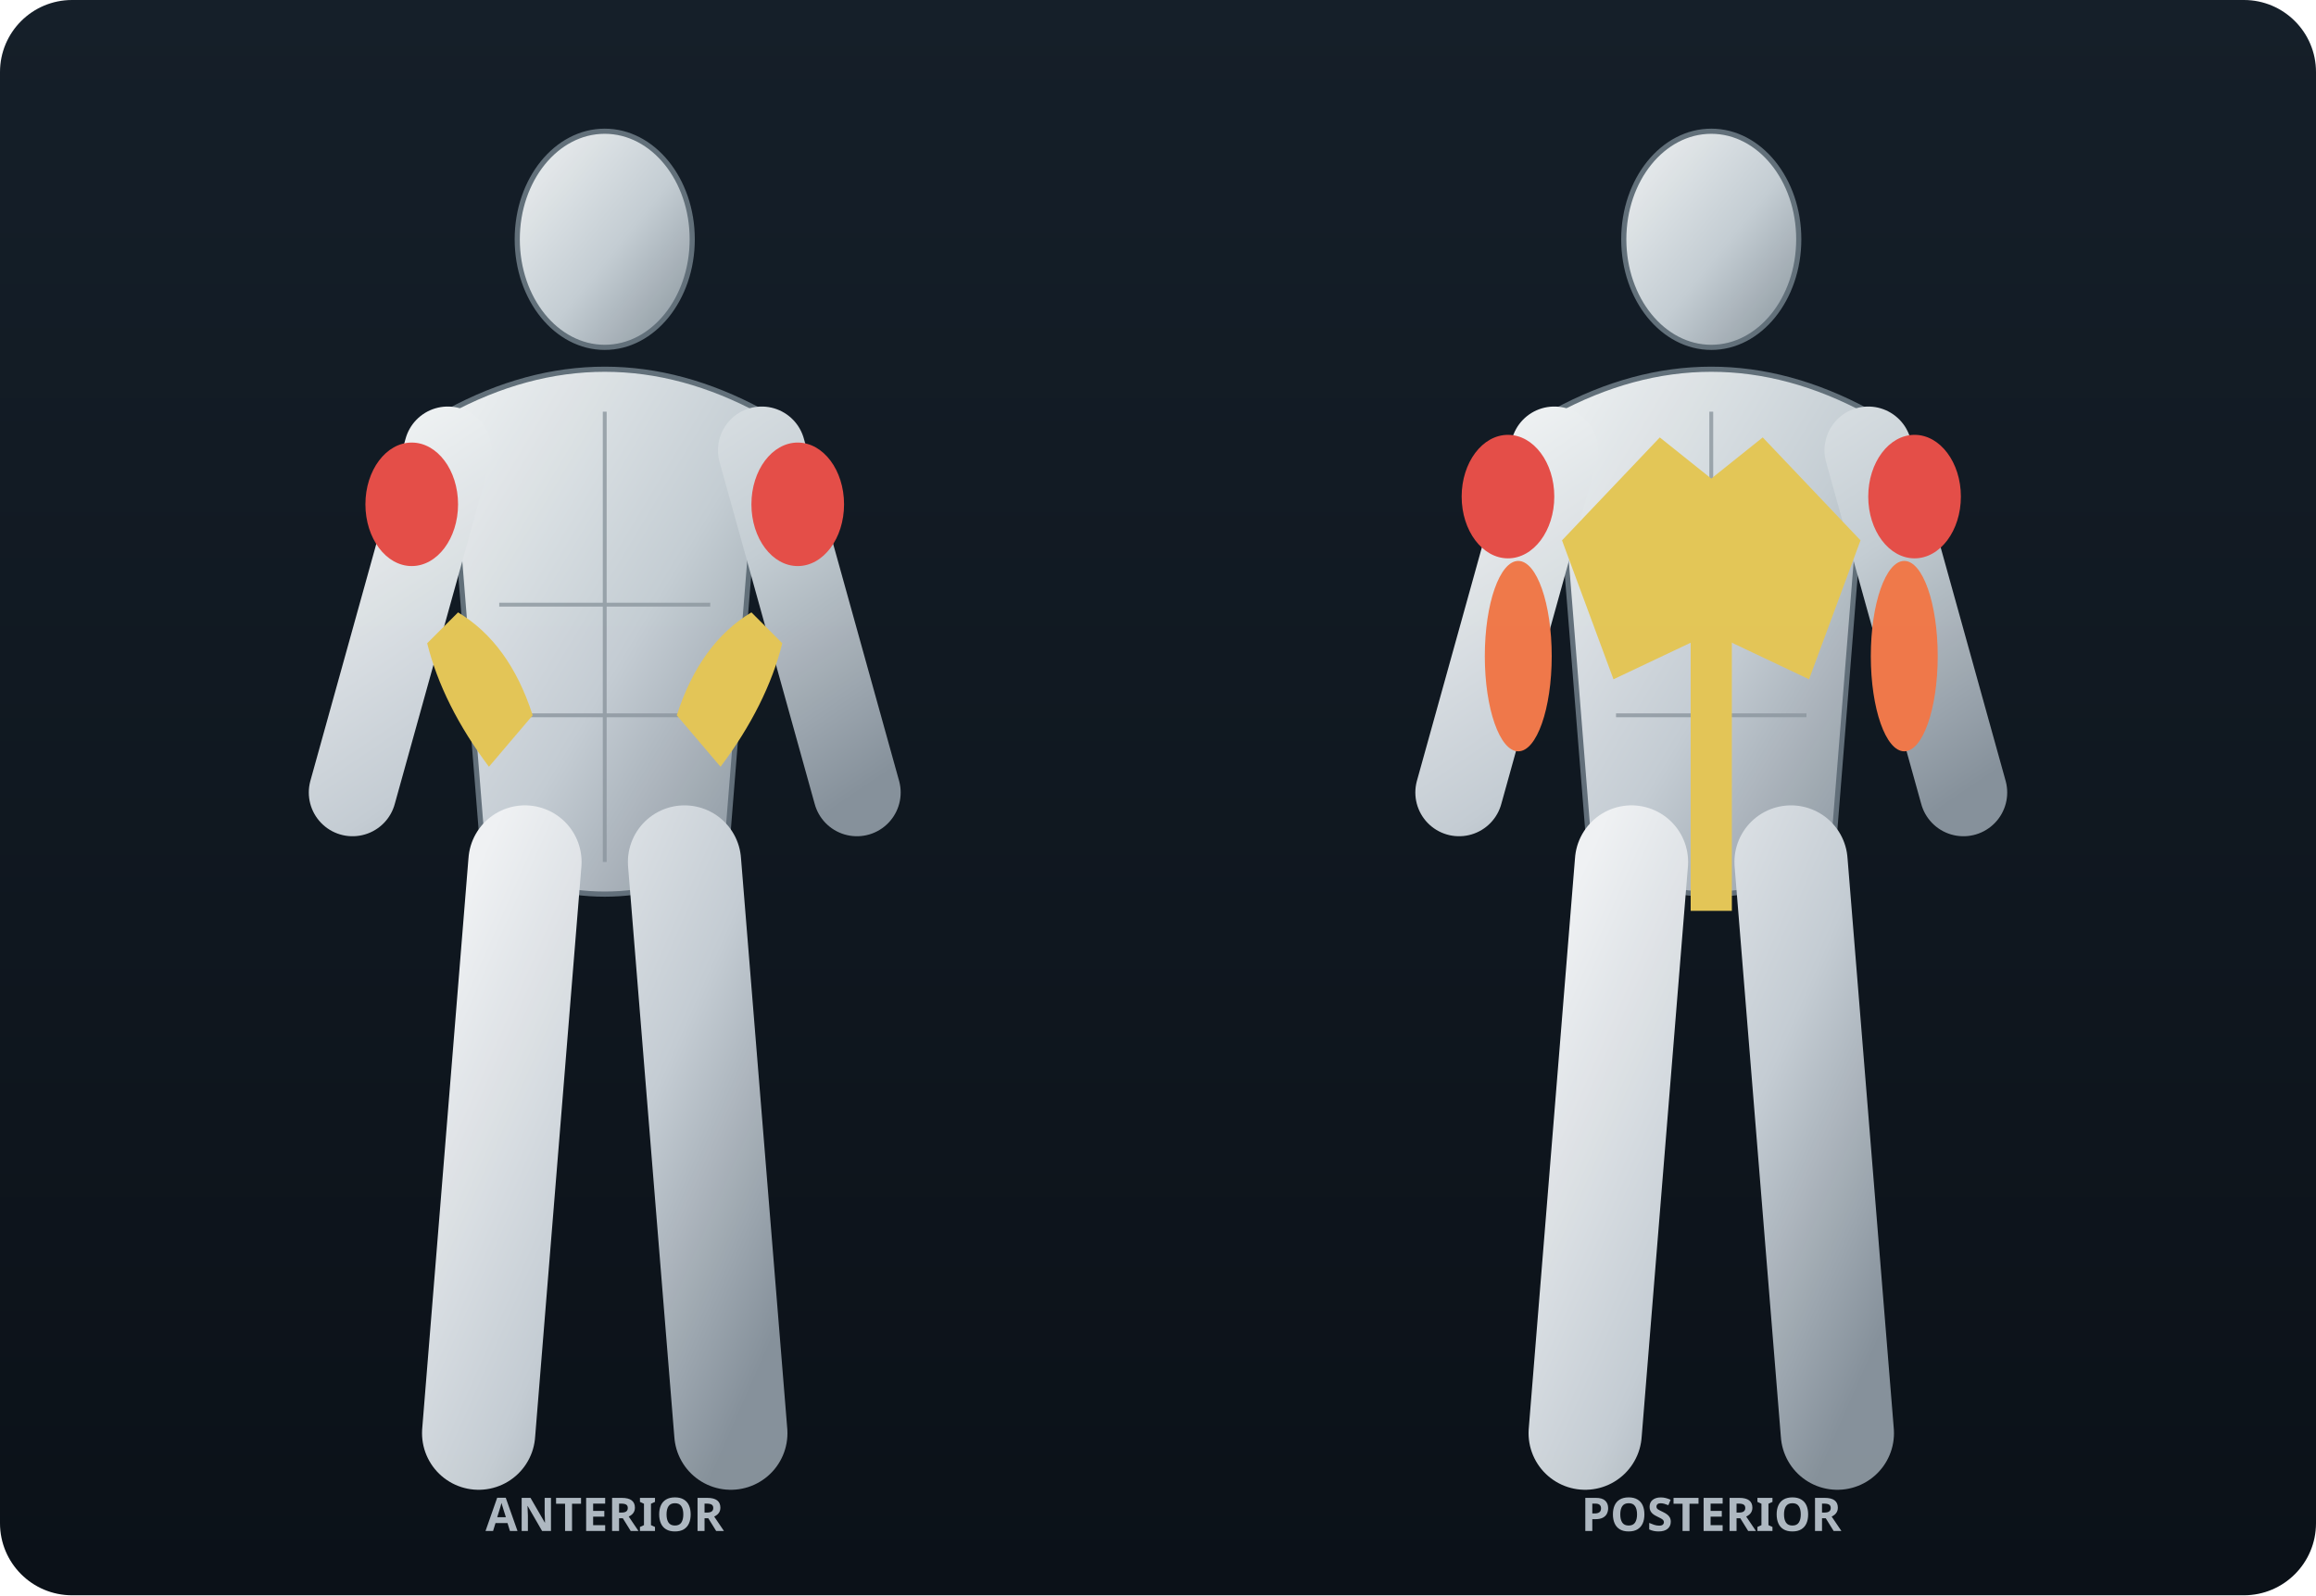
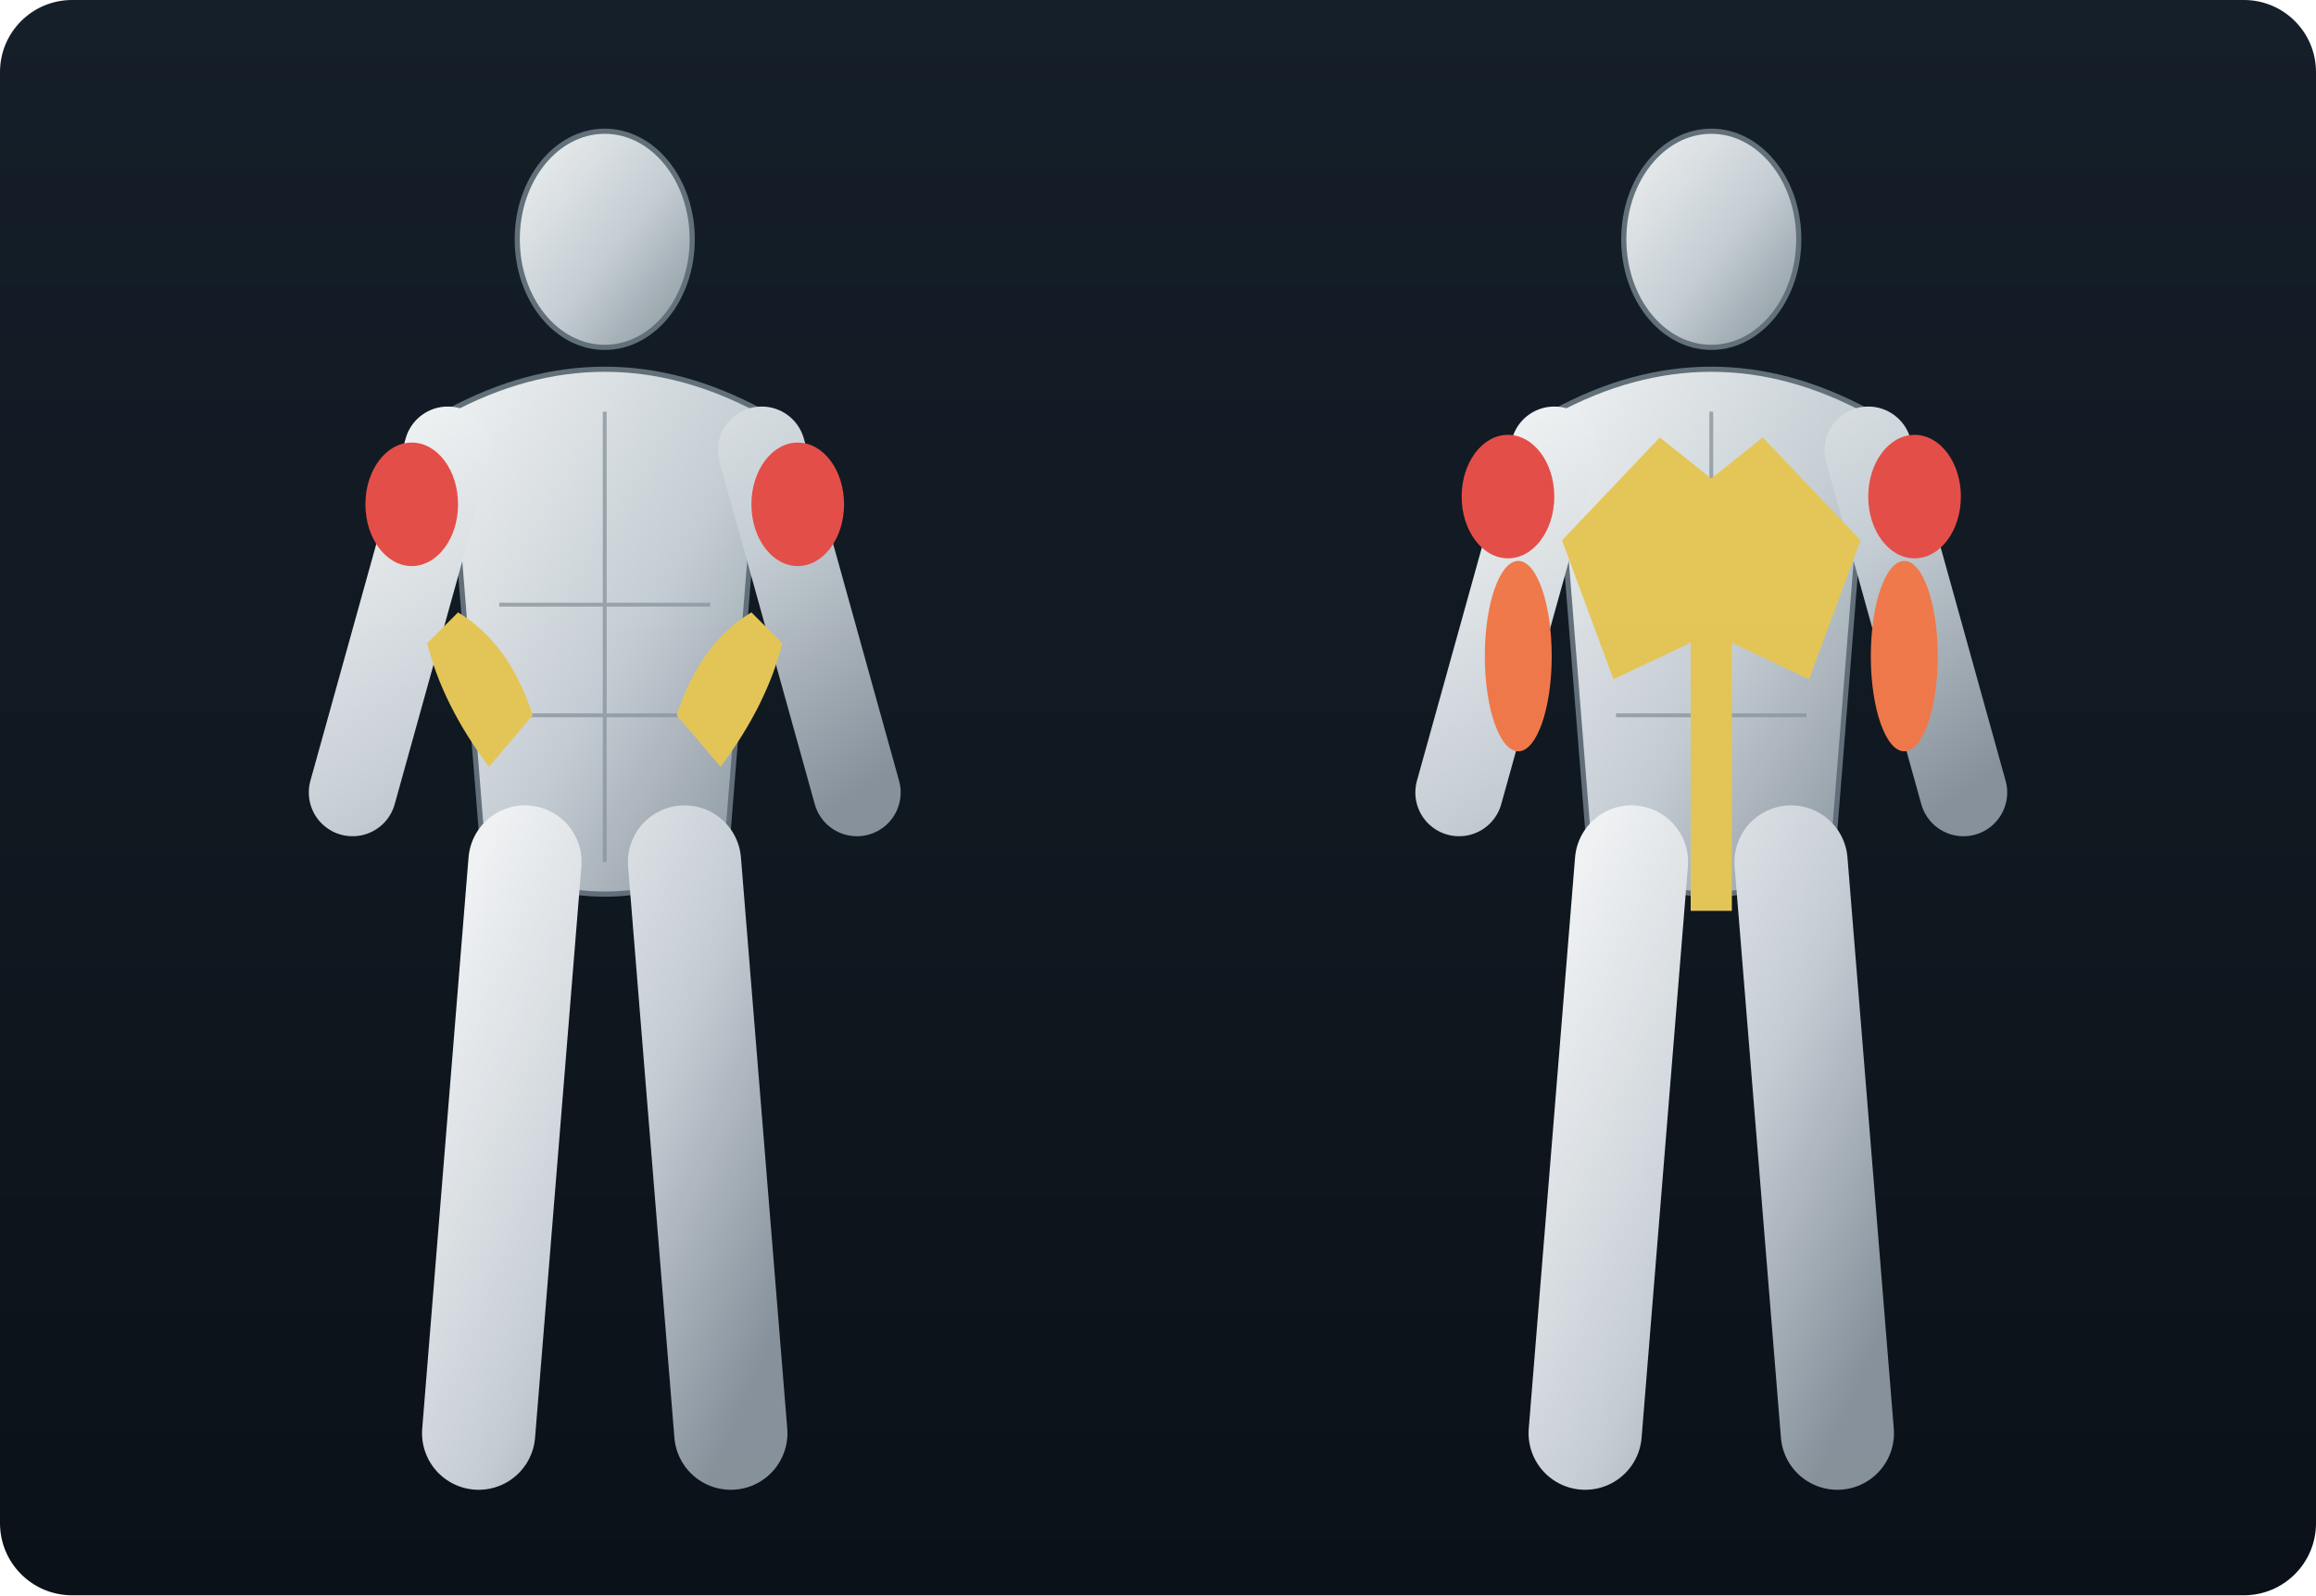
<svg xmlns="http://www.w3.org/2000/svg" width="900" height="620" viewBox="0 0 900 620" role="img" aria-label="Músculos trabajados · Press militar con barra" data-style="anatomical-v2">
  <defs>
    <linearGradient id="mapbg" x2="0" y2="1">
      <stop stop-color="#151f29" />
      <stop offset="1" stop-color="#0b1118" />
    </linearGradient>
    <linearGradient id="skin" x2="1" y2="1">
      <stop stop-color="#f4f6f7" />
      <stop offset=".55" stop-color="#c8d0d6" />
      <stop offset="1" stop-color="#89949d" />
    </linearGradient>
  </defs>
  <rect width="900" height="620" rx="28" fill="url(#mapbg)" />
  <g opacity=".98">
    <ellipse cx="235" cy="93" rx="34" ry="42" fill="url(#skin)" stroke="#64717b" stroke-width="2" />
    <path d="M174 160Q235 127 296 160L282 335Q235 360 188 335Z" fill="url(#skin)" stroke="#64717b" stroke-width="2" />
    <path d="M174 175L137 308M296 175L333 308" stroke="url(#skin)" stroke-width="34" stroke-linecap="round" />
    <path d="M204 335L186 557M266 335L284 557" stroke="url(#skin)" stroke-width="44" stroke-linecap="round" />
    <path d="M235 160v175M194 235h82M198 278h74" stroke="#8d979f" stroke-width="1.5" opacity=".8" />
    <ellipse cx="665" cy="93" rx="34" ry="42" fill="url(#skin)" stroke="#64717b" stroke-width="2" />
    <path d="M604 160Q665 127 726 160L712 335Q665 360 618 335Z" fill="url(#skin)" stroke="#64717b" stroke-width="2" />
    <path d="M604 175L567 308M726 175L763 308" stroke="url(#skin)" stroke-width="34" stroke-linecap="round" />
    <path d="M634 335L616 557M696 335L714 557" stroke="url(#skin)" stroke-width="44" stroke-linecap="round" />
    <path d="M665 160v175M624 235h82M628 278h74" stroke="#8d979f" stroke-width="1.5" opacity=".8" />
    <ellipse cx="160" cy="196" rx="18" ry="24" fill="#e94f48" />
    <ellipse cx="310" cy="196" rx="18" ry="24" fill="#e94f48" />
    <path d="M178 238q20 12 29 40l-17 20q-18-24-24-48z" fill="#e8c958" />
    <path d="M292 238q-20 12-29 40l17 20q18-24 24-48z" fill="#e8c958" />
    <path d="M645 170l-38 40 20 54 38-18 38 18 20-54-38-40-20 16z" fill="#e8c958" />
    <path d="M657 242h16v112h-16z" rx="8" fill="#e8c958" />
    <ellipse cx="590" cy="255" rx="13" ry="37" fill="#f47a4a" />
    <ellipse cx="740" cy="255" rx="13" ry="37" fill="#f47a4a" />
    <ellipse cx="586" cy="193" rx="18" ry="24" fill="#e94f48" />
    <ellipse cx="744" cy="193" rx="18" ry="24" fill="#e94f48" />
  </g>
-   <g fill="#aeb8c1" font-family="system-ui,sans-serif" font-size="18" font-weight="700">
-     <text x="235" y="595" text-anchor="middle">ANTERIOR</text>
-     <text x="665" y="595" text-anchor="middle">POSTERIOR</text>
-   </g>
</svg>
